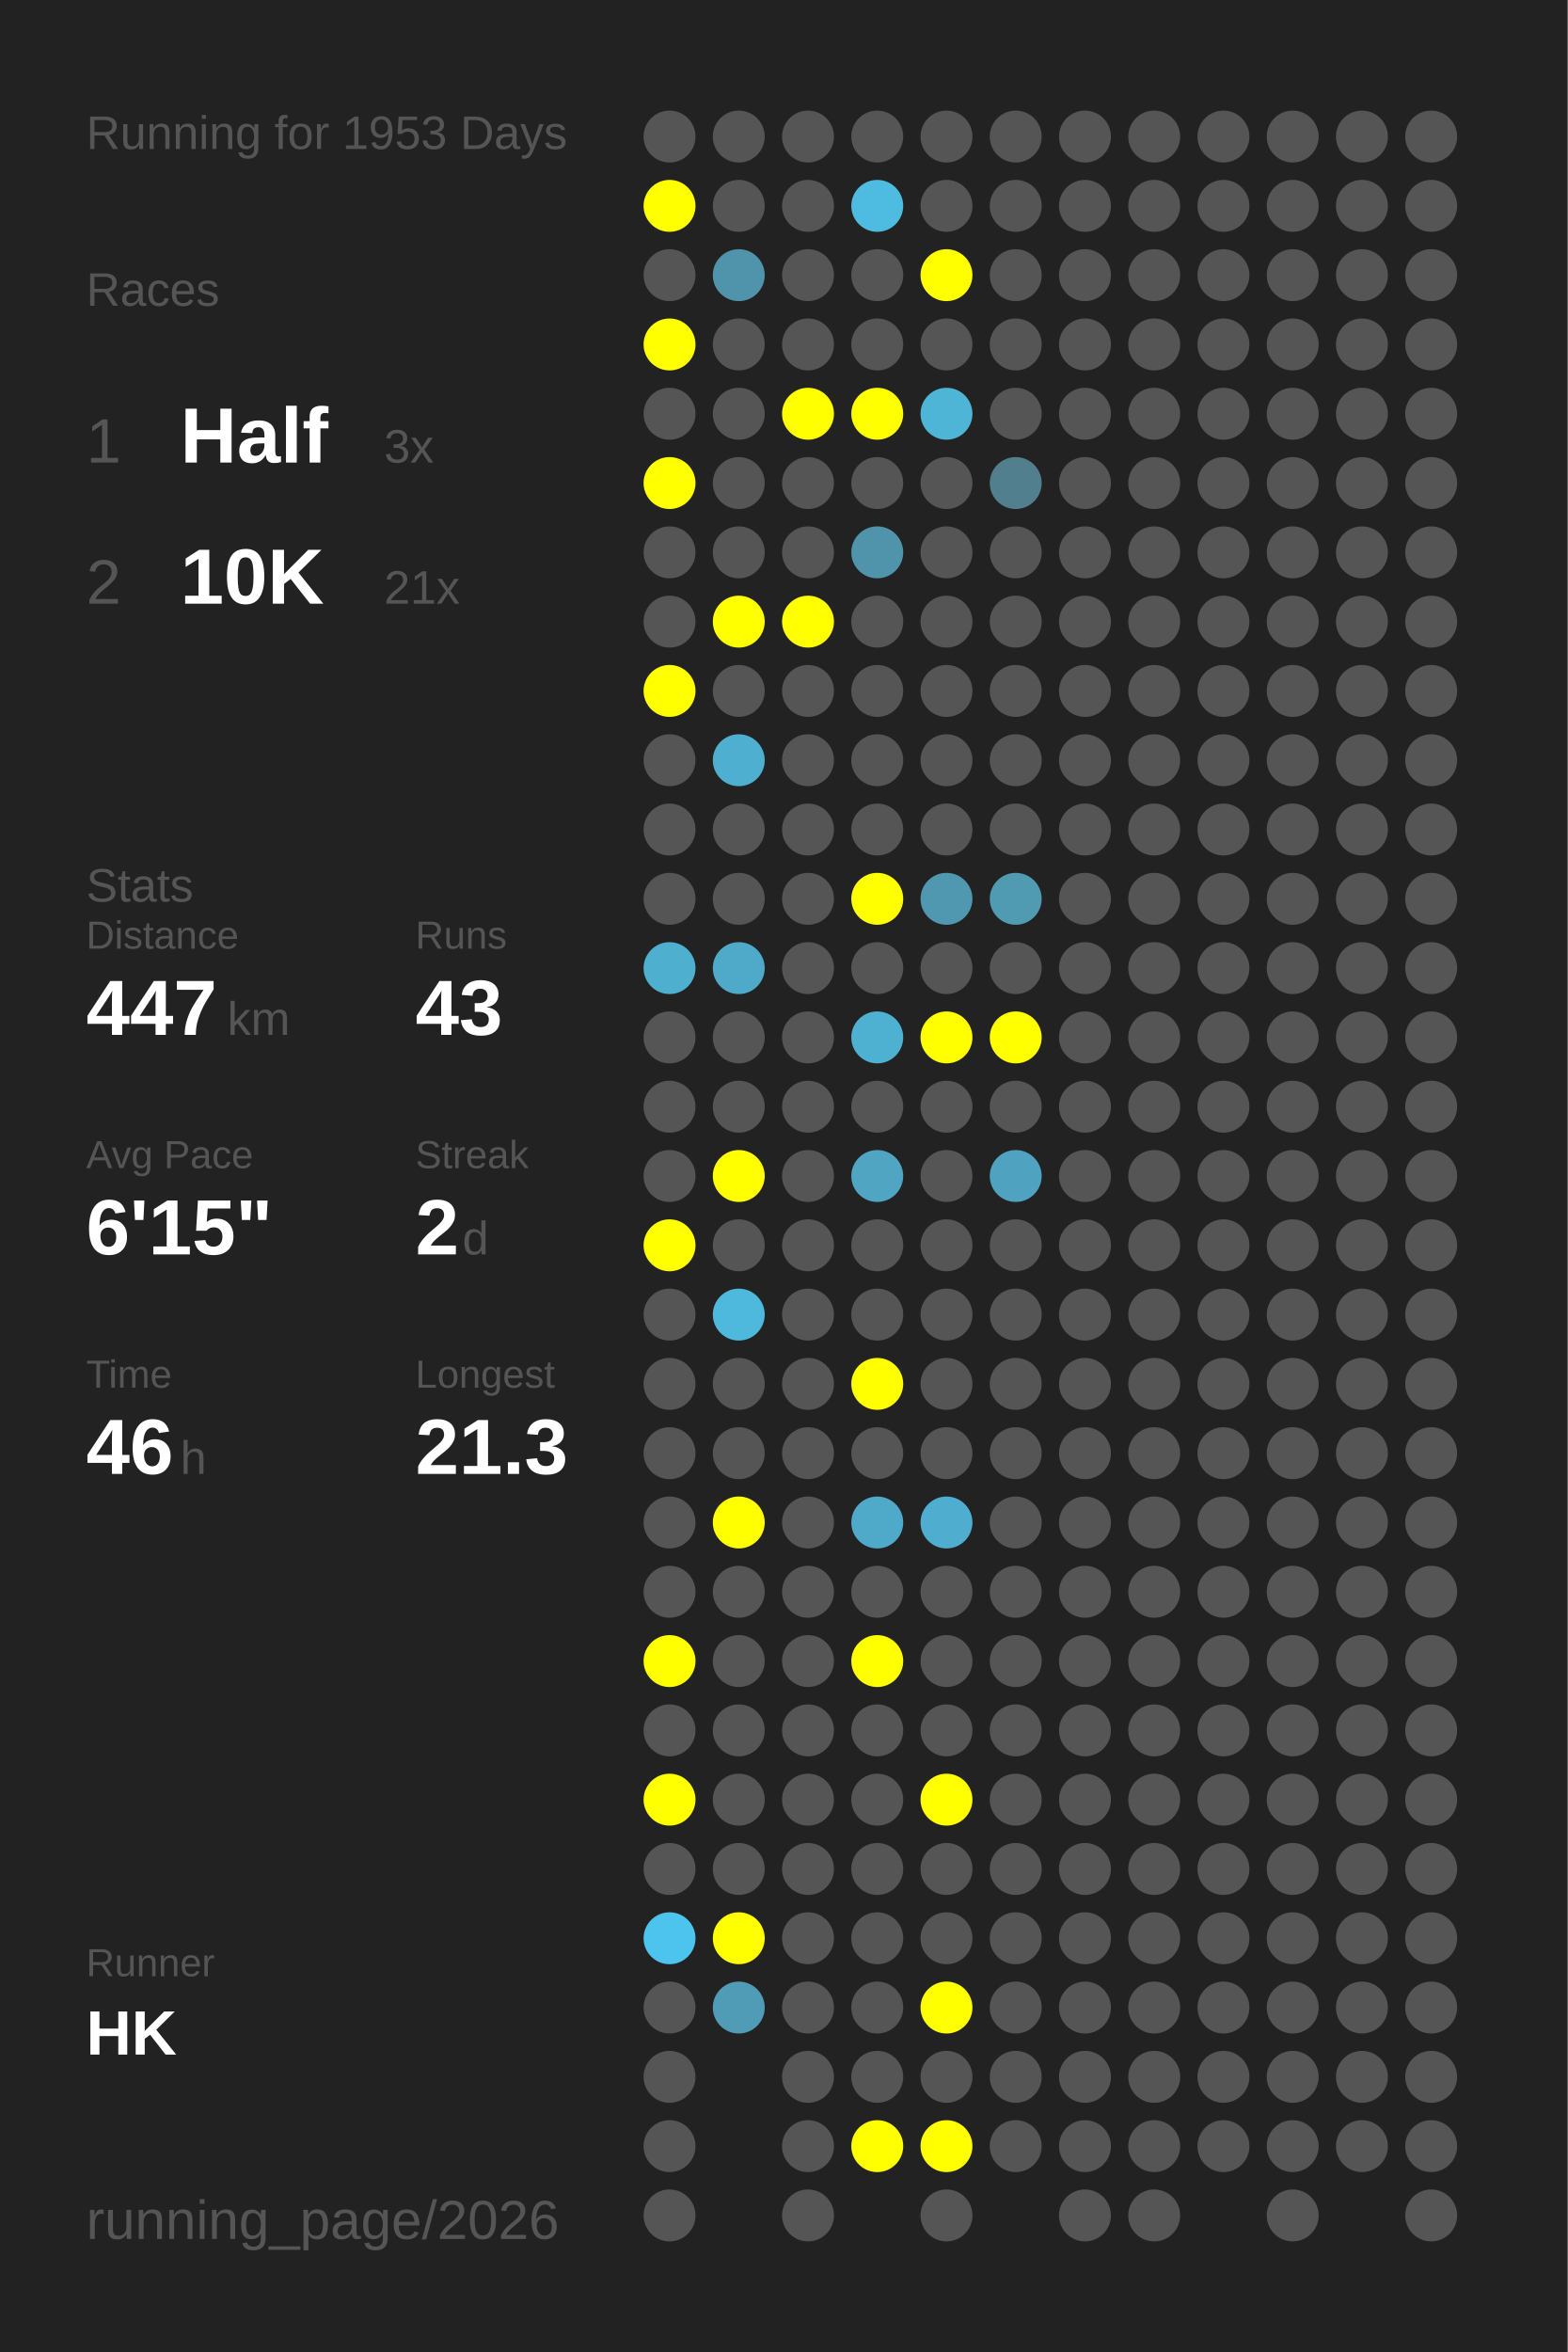
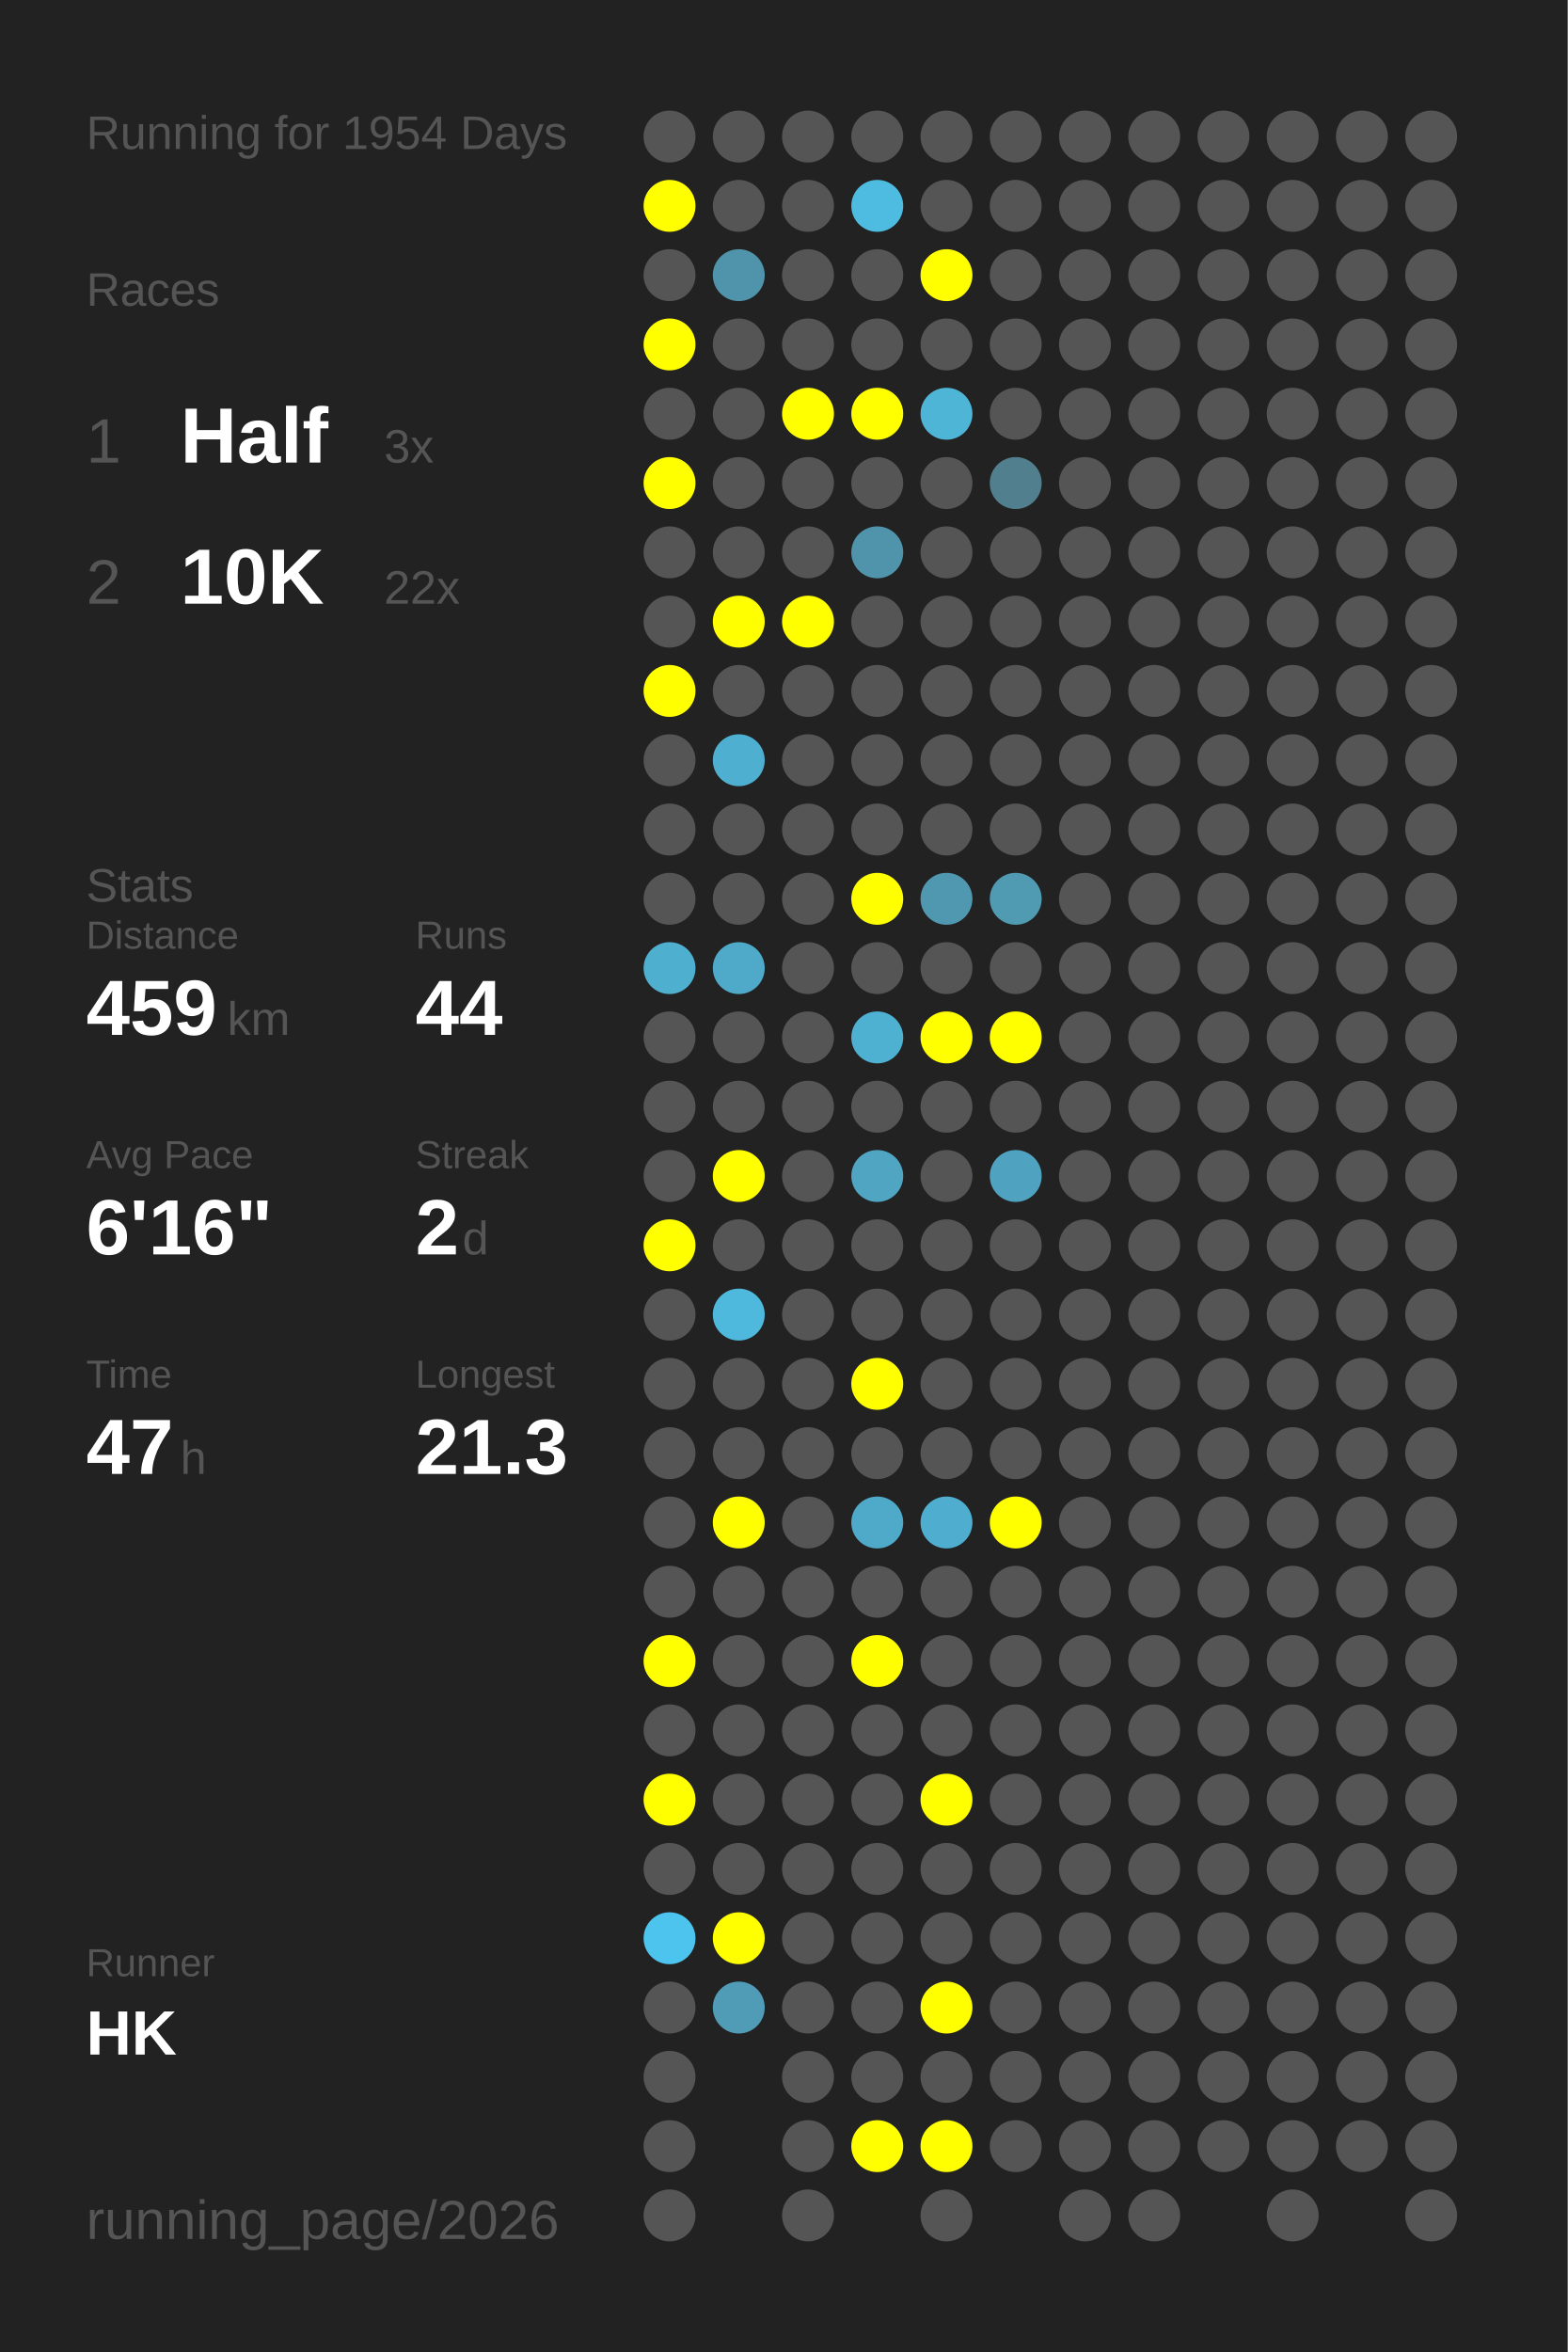
<svg xmlns="http://www.w3.org/2000/svg" baseProfile="full" height="300mm" version="1.1" viewBox="0,0,200,300" width="200mm">
  <defs />
  <rect fill="#222222" height="300" width="200" x="0" y="0" />
-   <text fill="#555555" style="font-size:6px; font-family:Arial;" x="11" y="19">Running for 1953 Days</text>
+   <text fill="#555555" style="font-size:6px; font-family:Arial;" x="11" y="19">Running for 1954 Days</text>
  <text fill="#555555" style="font-size:6px; font-family:Arial;" x="11" y="39">Races</text>
  <text fill="#555555" style="font-size:8px; font-family:Arial;" x="11" y="59">1</text>
  <text fill="#FFFFFF" style="font-size:10px; font-family:Arial; font-weight:bold;" x="23" y="59">Half</text>
  <text fill="#555555" style="font-size:6px; font-family:Arial;" x="49" y="59">3x</text>
  <text fill="#555555" style="font-size:8px; font-family:Arial;" x="11" y="77">2</text>
  <text fill="#FFFFFF" style="font-size:10px; font-family:Arial; font-weight:bold;" x="23" y="77">10K</text>
-   <text fill="#555555" style="font-size:6px; font-family:Arial;" x="49" y="77">21x</text>
+   <text fill="#555555" style="font-size:6px; font-family:Arial;" x="49" y="77">22x</text>
  <text fill="#555555" style="font-size:6px; font-family:Arial;" x="11" y="115">Stats</text>
  <text fill="#555555" style="font-size:5px; font-family:Arial;" x="11" y="121">Distance</text>
-   <text fill="#FFFFFF" style="font-size:10px; font-family:Arial; font-weight:bold;" x="11" y="132">447</text>
+   <text fill="#FFFFFF" style="font-size:10px; font-family:Arial; font-weight:bold;" x="11" y="132">459</text>
  <text fill="#555555" style="font-size:6px; font-family:Arial;" x="29" y="132">km</text>
  <text fill="#555555" style="font-size:5px; font-family:Arial;" x="53" y="121">Runs</text>
-   <text fill="#FFFFFF" style="font-size:10px; font-family:Arial; font-weight:bold;" x="53" y="132">43</text>
+   <text fill="#FFFFFF" style="font-size:10px; font-family:Arial; font-weight:bold;" x="53" y="132">44</text>
  <text fill="#555555" style="font-size:5px; font-family:Arial;" x="11" y="149">Avg Pace</text>
-   <text fill="#FFFFFF" style="font-size:10px; font-family:Arial; font-weight:bold;" x="11" y="160">6'15"</text>
+   <text fill="#FFFFFF" style="font-size:10px; font-family:Arial; font-weight:bold;" x="11" y="160">6'16"</text>
  <text fill="#555555" style="font-size:5px; font-family:Arial;" x="53" y="149">Streak</text>
  <text fill="#FFFFFF" style="font-size:10px; font-family:Arial; font-weight:bold;" x="53" y="160">2</text>
  <text fill="#555555" style="font-size:6px; font-family:Arial;" x="59" y="160">d</text>
  <text fill="#555555" style="font-size:5px; font-family:Arial;" x="11" y="177">Time</text>
-   <text fill="#FFFFFF" style="font-size:10px; font-family:Arial; font-weight:bold;" x="11" y="188">46</text>
+   <text fill="#FFFFFF" style="font-size:10px; font-family:Arial; font-weight:bold;" x="11" y="188">47</text>
  <text fill="#555555" style="font-size:6px; font-family:Arial;" x="23" y="188">h</text>
  <text fill="#555555" style="font-size:5px; font-family:Arial;" x="53" y="177">Longest</text>
  <text fill="#FFFFFF" style="font-size:10px; font-family:Arial; font-weight:bold;" x="53" y="188">21.3</text>
  <text fill="#555555" style="font-size:5px; font-family:Arial;" x="11" y="252.065">Runner</text>
  <text fill="#FFFFFF" style="font-size:8px; font-family:Arial; font-weight:bold;" x="11" y="262.065">HK</text>
  <text fill="#555555" style="font-size:7px; font-family:Arial;" x="11" y="285.581">running_page/2026</text>
  <circle cx="85.417" cy="17.419" fill="#555555" r="3.312" />
  <circle cx="85.417" cy="26.258" fill="#FFFF00" r="3.312" />
  <circle cx="85.417" cy="35.097" fill="#555555" r="3.312" />
  <circle cx="85.417" cy="43.935" fill="#FFFF00" r="3.312" />
  <circle cx="85.417" cy="52.774" fill="#555555" r="3.312" />
  <circle cx="85.417" cy="61.613" fill="#FFFF00" r="3.312" />
  <circle cx="85.417" cy="70.452" fill="#555555" r="3.312" />
  <circle cx="85.417" cy="79.29" fill="#555555" r="3.312" />
  <circle cx="85.417" cy="88.129" fill="#FFFF00" r="3.312" />
  <circle cx="85.417" cy="96.968" fill="#555555" r="3.312" />
  <circle cx="85.417" cy="105.806" fill="#555555" r="3.312" />
  <circle cx="85.417" cy="114.645" fill="#555555" r="3.312" />
  <circle cx="85.417" cy="123.484" fill="#4fafcf" r="3.312" />
  <circle cx="85.417" cy="132.323" fill="#555555" r="3.312" />
  <circle cx="85.417" cy="141.161" fill="#555555" r="3.312" />
  <circle cx="85.417" cy="150" fill="#555555" r="3.312" />
  <circle cx="85.417" cy="158.839" fill="#FFFF00" r="3.312" />
  <circle cx="85.417" cy="167.677" fill="#555555" r="3.312" />
  <circle cx="85.417" cy="176.516" fill="#555555" r="3.312" />
  <circle cx="85.417" cy="185.355" fill="#555555" r="3.312" />
  <circle cx="85.417" cy="194.194" fill="#555555" r="3.312" />
  <circle cx="85.417" cy="203.032" fill="#555555" r="3.312" />
  <circle cx="85.417" cy="211.871" fill="#FFFF00" r="3.312" />
  <circle cx="85.417" cy="220.71" fill="#555555" r="3.312" />
  <circle cx="85.417" cy="229.548" fill="#FFFF00" r="3.312" />
  <circle cx="85.417" cy="238.387" fill="#555555" r="3.312" />
  <circle cx="85.417" cy="247.226" fill="#4dc4ed" r="3.312" />
  <circle cx="85.417" cy="256.065" fill="#555555" r="3.312" />
  <circle cx="85.417" cy="264.903" fill="#555555" r="3.312" />
  <circle cx="85.417" cy="273.742" fill="#555555" r="3.312" />
  <circle cx="85.417" cy="282.581" fill="#555555" r="3.312" />
  <circle cx="94.25" cy="17.419" fill="#555555" r="3.312" />
  <circle cx="94.25" cy="26.258" fill="#555555" r="3.312" />
  <circle cx="94.25" cy="35.097" fill="#5094ab" r="3.312" />
  <circle cx="94.25" cy="43.935" fill="#555555" r="3.312" />
  <circle cx="94.25" cy="52.774" fill="#555555" r="3.312" />
  <circle cx="94.25" cy="61.613" fill="#555555" r="3.312" />
  <circle cx="94.25" cy="70.452" fill="#555555" r="3.312" />
  <circle cx="94.25" cy="79.29" fill="#FFFF00" r="3.312" />
  <circle cx="94.25" cy="88.129" fill="#555555" r="3.312" />
  <circle cx="94.25" cy="96.968" fill="#4fafd0" r="3.312" />
  <circle cx="94.25" cy="105.806" fill="#555555" r="3.312" />
  <circle cx="94.25" cy="114.645" fill="#555555" r="3.312" />
  <circle cx="94.25" cy="123.484" fill="#4fa9c8" r="3.312" />
  <circle cx="94.25" cy="132.323" fill="#555555" r="3.312" />
  <circle cx="94.25" cy="141.161" fill="#555555" r="3.312" />
  <circle cx="94.25" cy="150" fill="#FFFF00" r="3.312" />
  <circle cx="94.25" cy="158.839" fill="#555555" r="3.312" />
  <circle cx="94.25" cy="167.677" fill="#4eb9dd" r="3.312" />
  <circle cx="94.25" cy="176.516" fill="#555555" r="3.312" />
  <circle cx="94.25" cy="185.355" fill="#555555" r="3.312" />
  <circle cx="94.25" cy="194.194" fill="#FFFF00" r="3.312" />
  <circle cx="94.25" cy="203.032" fill="#555555" r="3.312" />
  <circle cx="94.25" cy="211.871" fill="#555555" r="3.312" />
  <circle cx="94.25" cy="220.71" fill="#555555" r="3.312" />
  <circle cx="94.25" cy="229.548" fill="#555555" r="3.312" />
  <circle cx="94.25" cy="238.387" fill="#555555" r="3.312" />
  <circle cx="94.25" cy="247.226" fill="#FFFF00" r="3.312" />
  <circle cx="94.25" cy="256.065" fill="#509cb6" r="3.312" />
  <circle cx="103.083" cy="17.419" fill="#555555" r="3.312" />
  <circle cx="103.083" cy="26.258" fill="#555555" r="3.312" />
  <circle cx="103.083" cy="35.097" fill="#555555" r="3.312" />
  <circle cx="103.083" cy="43.935" fill="#555555" r="3.312" />
  <circle cx="103.083" cy="52.774" fill="#FFFF00" r="3.312" />
  <circle cx="103.083" cy="61.613" fill="#555555" r="3.312" />
  <circle cx="103.083" cy="70.452" fill="#555555" r="3.312" />
  <circle cx="103.083" cy="79.29" fill="#FFFF00" r="3.312" />
  <circle cx="103.083" cy="88.129" fill="#555555" r="3.312" />
  <circle cx="103.083" cy="96.968" fill="#555555" r="3.312" />
  <circle cx="103.083" cy="105.806" fill="#555555" r="3.312" />
  <circle cx="103.083" cy="114.645" fill="#555555" r="3.312" />
  <circle cx="103.083" cy="123.484" fill="#555555" r="3.312" />
  <circle cx="103.083" cy="132.323" fill="#555555" r="3.312" />
  <circle cx="103.083" cy="141.161" fill="#555555" r="3.312" />
  <circle cx="103.083" cy="150" fill="#555555" r="3.312" />
  <circle cx="103.083" cy="158.839" fill="#555555" r="3.312" />
  <circle cx="103.083" cy="167.677" fill="#555555" r="3.312" />
  <circle cx="103.083" cy="176.516" fill="#555555" r="3.312" />
  <circle cx="103.083" cy="185.355" fill="#555555" r="3.312" />
  <circle cx="103.083" cy="194.194" fill="#555555" r="3.312" />
  <circle cx="103.083" cy="203.032" fill="#555555" r="3.312" />
  <circle cx="103.083" cy="211.871" fill="#555555" r="3.312" />
  <circle cx="103.083" cy="220.71" fill="#555555" r="3.312" />
  <circle cx="103.083" cy="229.548" fill="#555555" r="3.312" />
  <circle cx="103.083" cy="238.387" fill="#555555" r="3.312" />
  <circle cx="103.083" cy="247.226" fill="#555555" r="3.312" />
  <circle cx="103.083" cy="256.065" fill="#555555" r="3.312" />
  <circle cx="103.083" cy="264.903" fill="#555555" r="3.312" />
  <circle cx="103.083" cy="273.742" fill="#555555" r="3.312" />
  <circle cx="103.083" cy="282.581" fill="#555555" r="3.312" />
  <circle cx="111.917" cy="17.419" fill="#555555" r="3.312" />
  <circle cx="111.917" cy="26.258" fill="#4ebbe0" r="3.312" />
  <circle cx="111.917" cy="35.097" fill="#555555" r="3.312" />
  <circle cx="111.917" cy="43.935" fill="#555555" r="3.312" />
  <circle cx="111.917" cy="52.774" fill="#FFFF00" r="3.312" />
  <circle cx="111.917" cy="61.613" fill="#555555" r="3.312" />
  <circle cx="111.917" cy="70.452" fill="#5094ab" r="3.312" />
  <circle cx="111.917" cy="79.29" fill="#555555" r="3.312" />
  <circle cx="111.917" cy="88.129" fill="#555555" r="3.312" />
  <circle cx="111.917" cy="96.968" fill="#555555" r="3.312" />
  <circle cx="111.917" cy="105.806" fill="#555555" r="3.312" />
  <circle cx="111.917" cy="114.645" fill="#FFFF00" r="3.312" />
  <circle cx="111.917" cy="123.484" fill="#555555" r="3.312" />
  <circle cx="111.917" cy="132.323" fill="#4fb1d2" r="3.312" />
  <circle cx="111.917" cy="141.161" fill="#555555" r="3.312" />
  <circle cx="111.917" cy="150" fill="#4fa5c2" r="3.312" />
  <circle cx="111.917" cy="158.839" fill="#555555" r="3.312" />
  <circle cx="111.917" cy="167.677" fill="#555555" r="3.312" />
  <circle cx="111.917" cy="176.516" fill="#FFFF00" r="3.312" />
  <circle cx="111.917" cy="185.355" fill="#555555" r="3.312" />
  <circle cx="111.917" cy="194.194" fill="#4faac9" r="3.312" />
  <circle cx="111.917" cy="203.032" fill="#555555" r="3.312" />
  <circle cx="111.917" cy="211.871" fill="#FFFF00" r="3.312" />
  <circle cx="111.917" cy="220.71" fill="#555555" r="3.312" />
  <circle cx="111.917" cy="229.548" fill="#555555" r="3.312" />
  <circle cx="111.917" cy="238.387" fill="#555555" r="3.312" />
  <circle cx="111.917" cy="247.226" fill="#555555" r="3.312" />
  <circle cx="111.917" cy="256.065" fill="#555555" r="3.312" />
  <circle cx="111.917" cy="264.903" fill="#555555" r="3.312" />
  <circle cx="111.917" cy="273.742" fill="#FFFF00" r="3.312" />
  <circle cx="120.75" cy="17.419" fill="#555555" r="3.312" />
  <circle cx="120.75" cy="26.258" fill="#555555" r="3.312" />
  <circle cx="120.75" cy="35.097" fill="#FFFF00" r="3.312" />
  <circle cx="120.75" cy="43.935" fill="#555555" r="3.312" />
  <circle cx="120.75" cy="52.774" fill="#4eb5d7" r="3.312" />
  <circle cx="120.75" cy="61.613" fill="#555555" r="3.312" />
  <circle cx="120.75" cy="70.452" fill="#555555" r="3.312" />
  <circle cx="120.75" cy="79.29" fill="#555555" r="3.312" />
  <circle cx="120.75" cy="88.129" fill="#555555" r="3.312" />
  <circle cx="120.75" cy="96.968" fill="#555555" r="3.312" />
  <circle cx="120.75" cy="105.806" fill="#555555" r="3.312" />
  <circle cx="120.75" cy="114.645" fill="#5098b0" r="3.312" />
  <circle cx="120.75" cy="123.484" fill="#555555" r="3.312" />
  <circle cx="120.75" cy="132.323" fill="#FFFF00" r="3.312" />
  <circle cx="120.75" cy="141.161" fill="#555555" r="3.312" />
  <circle cx="120.75" cy="150" fill="#555555" r="3.312" />
  <circle cx="120.75" cy="158.839" fill="#555555" r="3.312" />
  <circle cx="120.75" cy="167.677" fill="#555555" r="3.312" />
  <circle cx="120.75" cy="176.516" fill="#555555" r="3.312" />
  <circle cx="120.75" cy="185.355" fill="#555555" r="3.312" />
  <circle cx="120.75" cy="194.194" fill="#4faecf" r="3.312" />
  <circle cx="120.75" cy="203.032" fill="#555555" r="3.312" />
  <circle cx="120.75" cy="211.871" fill="#555555" r="3.312" />
  <circle cx="120.75" cy="220.71" fill="#555555" r="3.312" />
  <circle cx="120.75" cy="229.548" fill="#FFFF00" r="3.312" />
  <circle cx="120.75" cy="238.387" fill="#555555" r="3.312" />
  <circle cx="120.75" cy="247.226" fill="#555555" r="3.312" />
  <circle cx="120.75" cy="256.065" fill="#FFFF00" r="3.312" />
  <circle cx="120.75" cy="264.903" fill="#555555" r="3.312" />
  <circle cx="120.75" cy="273.742" fill="#FFFF00" r="3.312" />
  <circle cx="120.75" cy="282.581" fill="#555555" r="3.312" />
  <circle cx="129.583" cy="17.419" fill="#555555" r="3.312" />
  <circle cx="129.583" cy="26.258" fill="#555555" r="3.312" />
  <circle cx="129.583" cy="35.097" fill="#555555" r="3.312" />
  <circle cx="129.583" cy="43.935" fill="#555555" r="3.312" />
  <circle cx="129.583" cy="52.774" fill="#555555" r="3.312" />
  <circle cx="129.583" cy="61.613" fill="#527f8e" r="3.312" />
  <circle cx="129.583" cy="70.452" fill="#555555" r="3.312" />
  <circle cx="129.583" cy="79.29" fill="#555555" r="3.312" />
  <circle cx="129.583" cy="88.129" fill="#555555" r="3.312" />
  <circle cx="129.583" cy="96.968" fill="#555555" r="3.312" />
  <circle cx="129.583" cy="105.806" fill="#555555" r="3.312" />
  <circle cx="129.583" cy="114.645" fill="#509ab2" r="3.312" />
  <circle cx="129.583" cy="123.484" fill="#555555" r="3.312" />
  <circle cx="129.583" cy="132.323" fill="#FFFF00" r="3.312" />
  <circle cx="129.583" cy="141.161" fill="#555555" r="3.312" />
  <circle cx="129.583" cy="150" fill="#4fa3c0" r="3.312" />
  <circle cx="129.583" cy="158.839" fill="#555555" r="3.312" />
  <circle cx="129.583" cy="167.677" fill="#555555" r="3.312" />
  <circle cx="129.583" cy="176.516" fill="#555555" r="3.312" />
  <circle cx="129.583" cy="185.355" fill="#555555" r="3.312" />
-   <circle cx="129.583" cy="194.194" fill="#555555" r="3.312" />
+   <circle cx="129.583" cy="194.194" fill="#FFFF00" r="3.312" />
  <circle cx="129.583" cy="203.032" fill="#555555" r="3.312" />
  <circle cx="129.583" cy="211.871" fill="#555555" r="3.312" />
  <circle cx="129.583" cy="220.71" fill="#555555" r="3.312" />
  <circle cx="129.583" cy="229.548" fill="#555555" r="3.312" />
  <circle cx="129.583" cy="238.387" fill="#555555" r="3.312" />
  <circle cx="129.583" cy="247.226" fill="#555555" r="3.312" />
  <circle cx="129.583" cy="256.065" fill="#555555" r="3.312" />
  <circle cx="129.583" cy="264.903" fill="#555555" r="3.312" />
  <circle cx="129.583" cy="273.742" fill="#555555" r="3.312" />
  <circle cx="138.417" cy="17.419" fill="#555555" r="3.312" />
  <circle cx="138.417" cy="26.258" fill="#555555" r="3.312" />
  <circle cx="138.417" cy="35.097" fill="#555555" r="3.312" />
  <circle cx="138.417" cy="43.935" fill="#555555" r="3.312" />
  <circle cx="138.417" cy="52.774" fill="#555555" r="3.312" />
  <circle cx="138.417" cy="61.613" fill="#555555" r="3.312" />
  <circle cx="138.417" cy="70.452" fill="#555555" r="3.312" />
  <circle cx="138.417" cy="79.29" fill="#555555" r="3.312" />
  <circle cx="138.417" cy="88.129" fill="#555555" r="3.312" />
  <circle cx="138.417" cy="96.968" fill="#555555" r="3.312" />
  <circle cx="138.417" cy="105.806" fill="#555555" r="3.312" />
  <circle cx="138.417" cy="114.645" fill="#555555" r="3.312" />
  <circle cx="138.417" cy="123.484" fill="#555555" r="3.312" />
  <circle cx="138.417" cy="132.323" fill="#555555" r="3.312" />
  <circle cx="138.417" cy="141.161" fill="#555555" r="3.312" />
  <circle cx="138.417" cy="150" fill="#555555" r="3.312" />
  <circle cx="138.417" cy="158.839" fill="#555555" r="3.312" />
  <circle cx="138.417" cy="167.677" fill="#555555" r="3.312" />
  <circle cx="138.417" cy="176.516" fill="#555555" r="3.312" />
  <circle cx="138.417" cy="185.355" fill="#555555" r="3.312" />
  <circle cx="138.417" cy="194.194" fill="#555555" r="3.312" />
  <circle cx="138.417" cy="203.032" fill="#555555" r="3.312" />
  <circle cx="138.417" cy="211.871" fill="#555555" r="3.312" />
  <circle cx="138.417" cy="220.71" fill="#555555" r="3.312" />
  <circle cx="138.417" cy="229.548" fill="#555555" r="3.312" />
  <circle cx="138.417" cy="238.387" fill="#555555" r="3.312" />
  <circle cx="138.417" cy="247.226" fill="#555555" r="3.312" />
  <circle cx="138.417" cy="256.065" fill="#555555" r="3.312" />
  <circle cx="138.417" cy="264.903" fill="#555555" r="3.312" />
  <circle cx="138.417" cy="273.742" fill="#555555" r="3.312" />
  <circle cx="138.417" cy="282.581" fill="#555555" r="3.312" />
  <circle cx="147.25" cy="17.419" fill="#555555" r="3.312" />
  <circle cx="147.25" cy="26.258" fill="#555555" r="3.312" />
  <circle cx="147.25" cy="35.097" fill="#555555" r="3.312" />
  <circle cx="147.25" cy="43.935" fill="#555555" r="3.312" />
  <circle cx="147.25" cy="52.774" fill="#555555" r="3.312" />
  <circle cx="147.25" cy="61.613" fill="#555555" r="3.312" />
  <circle cx="147.25" cy="70.452" fill="#555555" r="3.312" />
  <circle cx="147.25" cy="79.29" fill="#555555" r="3.312" />
  <circle cx="147.25" cy="88.129" fill="#555555" r="3.312" />
  <circle cx="147.25" cy="96.968" fill="#555555" r="3.312" />
  <circle cx="147.25" cy="105.806" fill="#555555" r="3.312" />
  <circle cx="147.25" cy="114.645" fill="#555555" r="3.312" />
  <circle cx="147.25" cy="123.484" fill="#555555" r="3.312" />
  <circle cx="147.25" cy="132.323" fill="#555555" r="3.312" />
  <circle cx="147.25" cy="141.161" fill="#555555" r="3.312" />
  <circle cx="147.25" cy="150" fill="#555555" r="3.312" />
  <circle cx="147.25" cy="158.839" fill="#555555" r="3.312" />
  <circle cx="147.25" cy="167.677" fill="#555555" r="3.312" />
  <circle cx="147.25" cy="176.516" fill="#555555" r="3.312" />
  <circle cx="147.25" cy="185.355" fill="#555555" r="3.312" />
  <circle cx="147.25" cy="194.194" fill="#555555" r="3.312" />
  <circle cx="147.25" cy="203.032" fill="#555555" r="3.312" />
  <circle cx="147.25" cy="211.871" fill="#555555" r="3.312" />
  <circle cx="147.25" cy="220.71" fill="#555555" r="3.312" />
  <circle cx="147.25" cy="229.548" fill="#555555" r="3.312" />
  <circle cx="147.25" cy="238.387" fill="#555555" r="3.312" />
  <circle cx="147.25" cy="247.226" fill="#555555" r="3.312" />
  <circle cx="147.25" cy="256.065" fill="#555555" r="3.312" />
  <circle cx="147.25" cy="264.903" fill="#555555" r="3.312" />
  <circle cx="147.25" cy="273.742" fill="#555555" r="3.312" />
  <circle cx="147.25" cy="282.581" fill="#555555" r="3.312" />
  <circle cx="156.083" cy="17.419" fill="#555555" r="3.312" />
  <circle cx="156.083" cy="26.258" fill="#555555" r="3.312" />
  <circle cx="156.083" cy="35.097" fill="#555555" r="3.312" />
  <circle cx="156.083" cy="43.935" fill="#555555" r="3.312" />
  <circle cx="156.083" cy="52.774" fill="#555555" r="3.312" />
  <circle cx="156.083" cy="61.613" fill="#555555" r="3.312" />
  <circle cx="156.083" cy="70.452" fill="#555555" r="3.312" />
  <circle cx="156.083" cy="79.29" fill="#555555" r="3.312" />
  <circle cx="156.083" cy="88.129" fill="#555555" r="3.312" />
  <circle cx="156.083" cy="96.968" fill="#555555" r="3.312" />
  <circle cx="156.083" cy="105.806" fill="#555555" r="3.312" />
  <circle cx="156.083" cy="114.645" fill="#555555" r="3.312" />
  <circle cx="156.083" cy="123.484" fill="#555555" r="3.312" />
  <circle cx="156.083" cy="132.323" fill="#555555" r="3.312" />
  <circle cx="156.083" cy="141.161" fill="#555555" r="3.312" />
  <circle cx="156.083" cy="150" fill="#555555" r="3.312" />
  <circle cx="156.083" cy="158.839" fill="#555555" r="3.312" />
  <circle cx="156.083" cy="167.677" fill="#555555" r="3.312" />
  <circle cx="156.083" cy="176.516" fill="#555555" r="3.312" />
  <circle cx="156.083" cy="185.355" fill="#555555" r="3.312" />
  <circle cx="156.083" cy="194.194" fill="#555555" r="3.312" />
  <circle cx="156.083" cy="203.032" fill="#555555" r="3.312" />
  <circle cx="156.083" cy="211.871" fill="#555555" r="3.312" />
  <circle cx="156.083" cy="220.71" fill="#555555" r="3.312" />
  <circle cx="156.083" cy="229.548" fill="#555555" r="3.312" />
  <circle cx="156.083" cy="238.387" fill="#555555" r="3.312" />
  <circle cx="156.083" cy="247.226" fill="#555555" r="3.312" />
  <circle cx="156.083" cy="256.065" fill="#555555" r="3.312" />
  <circle cx="156.083" cy="264.903" fill="#555555" r="3.312" />
  <circle cx="156.083" cy="273.742" fill="#555555" r="3.312" />
  <circle cx="164.917" cy="17.419" fill="#555555" r="3.312" />
  <circle cx="164.917" cy="26.258" fill="#555555" r="3.312" />
  <circle cx="164.917" cy="35.097" fill="#555555" r="3.312" />
  <circle cx="164.917" cy="43.935" fill="#555555" r="3.312" />
  <circle cx="164.917" cy="52.774" fill="#555555" r="3.312" />
  <circle cx="164.917" cy="61.613" fill="#555555" r="3.312" />
  <circle cx="164.917" cy="70.452" fill="#555555" r="3.312" />
  <circle cx="164.917" cy="79.29" fill="#555555" r="3.312" />
  <circle cx="164.917" cy="88.129" fill="#555555" r="3.312" />
  <circle cx="164.917" cy="96.968" fill="#555555" r="3.312" />
  <circle cx="164.917" cy="105.806" fill="#555555" r="3.312" />
  <circle cx="164.917" cy="114.645" fill="#555555" r="3.312" />
  <circle cx="164.917" cy="123.484" fill="#555555" r="3.312" />
  <circle cx="164.917" cy="132.323" fill="#555555" r="3.312" />
  <circle cx="164.917" cy="141.161" fill="#555555" r="3.312" />
  <circle cx="164.917" cy="150" fill="#555555" r="3.312" />
  <circle cx="164.917" cy="158.839" fill="#555555" r="3.312" />
  <circle cx="164.917" cy="167.677" fill="#555555" r="3.312" />
  <circle cx="164.917" cy="176.516" fill="#555555" r="3.312" />
  <circle cx="164.917" cy="185.355" fill="#555555" r="3.312" />
  <circle cx="164.917" cy="194.194" fill="#555555" r="3.312" />
  <circle cx="164.917" cy="203.032" fill="#555555" r="3.312" />
  <circle cx="164.917" cy="211.871" fill="#555555" r="3.312" />
  <circle cx="164.917" cy="220.71" fill="#555555" r="3.312" />
  <circle cx="164.917" cy="229.548" fill="#555555" r="3.312" />
  <circle cx="164.917" cy="238.387" fill="#555555" r="3.312" />
  <circle cx="164.917" cy="247.226" fill="#555555" r="3.312" />
  <circle cx="164.917" cy="256.065" fill="#555555" r="3.312" />
  <circle cx="164.917" cy="264.903" fill="#555555" r="3.312" />
  <circle cx="164.917" cy="273.742" fill="#555555" r="3.312" />
  <circle cx="164.917" cy="282.581" fill="#555555" r="3.312" />
  <circle cx="173.75" cy="17.419" fill="#555555" r="3.312" />
  <circle cx="173.75" cy="26.258" fill="#555555" r="3.312" />
  <circle cx="173.75" cy="35.097" fill="#555555" r="3.312" />
  <circle cx="173.75" cy="43.935" fill="#555555" r="3.312" />
  <circle cx="173.75" cy="52.774" fill="#555555" r="3.312" />
  <circle cx="173.75" cy="61.613" fill="#555555" r="3.312" />
  <circle cx="173.75" cy="70.452" fill="#555555" r="3.312" />
  <circle cx="173.75" cy="79.29" fill="#555555" r="3.312" />
  <circle cx="173.75" cy="88.129" fill="#555555" r="3.312" />
  <circle cx="173.75" cy="96.968" fill="#555555" r="3.312" />
  <circle cx="173.75" cy="105.806" fill="#555555" r="3.312" />
  <circle cx="173.75" cy="114.645" fill="#555555" r="3.312" />
  <circle cx="173.75" cy="123.484" fill="#555555" r="3.312" />
  <circle cx="173.75" cy="132.323" fill="#555555" r="3.312" />
  <circle cx="173.75" cy="141.161" fill="#555555" r="3.312" />
  <circle cx="173.75" cy="150" fill="#555555" r="3.312" />
  <circle cx="173.75" cy="158.839" fill="#555555" r="3.312" />
  <circle cx="173.75" cy="167.677" fill="#555555" r="3.312" />
  <circle cx="173.75" cy="176.516" fill="#555555" r="3.312" />
  <circle cx="173.75" cy="185.355" fill="#555555" r="3.312" />
  <circle cx="173.75" cy="194.194" fill="#555555" r="3.312" />
  <circle cx="173.75" cy="203.032" fill="#555555" r="3.312" />
  <circle cx="173.75" cy="211.871" fill="#555555" r="3.312" />
  <circle cx="173.75" cy="220.71" fill="#555555" r="3.312" />
  <circle cx="173.75" cy="229.548" fill="#555555" r="3.312" />
  <circle cx="173.75" cy="238.387" fill="#555555" r="3.312" />
  <circle cx="173.75" cy="247.226" fill="#555555" r="3.312" />
  <circle cx="173.75" cy="256.065" fill="#555555" r="3.312" />
  <circle cx="173.75" cy="264.903" fill="#555555" r="3.312" />
  <circle cx="173.75" cy="273.742" fill="#555555" r="3.312" />
  <circle cx="182.583" cy="17.419" fill="#555555" r="3.312" />
  <circle cx="182.583" cy="26.258" fill="#555555" r="3.312" />
  <circle cx="182.583" cy="35.097" fill="#555555" r="3.312" />
  <circle cx="182.583" cy="43.935" fill="#555555" r="3.312" />
  <circle cx="182.583" cy="52.774" fill="#555555" r="3.312" />
  <circle cx="182.583" cy="61.613" fill="#555555" r="3.312" />
  <circle cx="182.583" cy="70.452" fill="#555555" r="3.312" />
  <circle cx="182.583" cy="79.29" fill="#555555" r="3.312" />
  <circle cx="182.583" cy="88.129" fill="#555555" r="3.312" />
  <circle cx="182.583" cy="96.968" fill="#555555" r="3.312" />
  <circle cx="182.583" cy="105.806" fill="#555555" r="3.312" />
  <circle cx="182.583" cy="114.645" fill="#555555" r="3.312" />
  <circle cx="182.583" cy="123.484" fill="#555555" r="3.312" />
  <circle cx="182.583" cy="132.323" fill="#555555" r="3.312" />
  <circle cx="182.583" cy="141.161" fill="#555555" r="3.312" />
  <circle cx="182.583" cy="150" fill="#555555" r="3.312" />
  <circle cx="182.583" cy="158.839" fill="#555555" r="3.312" />
  <circle cx="182.583" cy="167.677" fill="#555555" r="3.312" />
  <circle cx="182.583" cy="176.516" fill="#555555" r="3.312" />
  <circle cx="182.583" cy="185.355" fill="#555555" r="3.312" />
  <circle cx="182.583" cy="194.194" fill="#555555" r="3.312" />
  <circle cx="182.583" cy="203.032" fill="#555555" r="3.312" />
  <circle cx="182.583" cy="211.871" fill="#555555" r="3.312" />
  <circle cx="182.583" cy="220.71" fill="#555555" r="3.312" />
  <circle cx="182.583" cy="229.548" fill="#555555" r="3.312" />
  <circle cx="182.583" cy="238.387" fill="#555555" r="3.312" />
  <circle cx="182.583" cy="247.226" fill="#555555" r="3.312" />
  <circle cx="182.583" cy="256.065" fill="#555555" r="3.312" />
  <circle cx="182.583" cy="264.903" fill="#555555" r="3.312" />
  <circle cx="182.583" cy="273.742" fill="#555555" r="3.312" />
  <circle cx="182.583" cy="282.581" fill="#555555" r="3.312" />
</svg>
